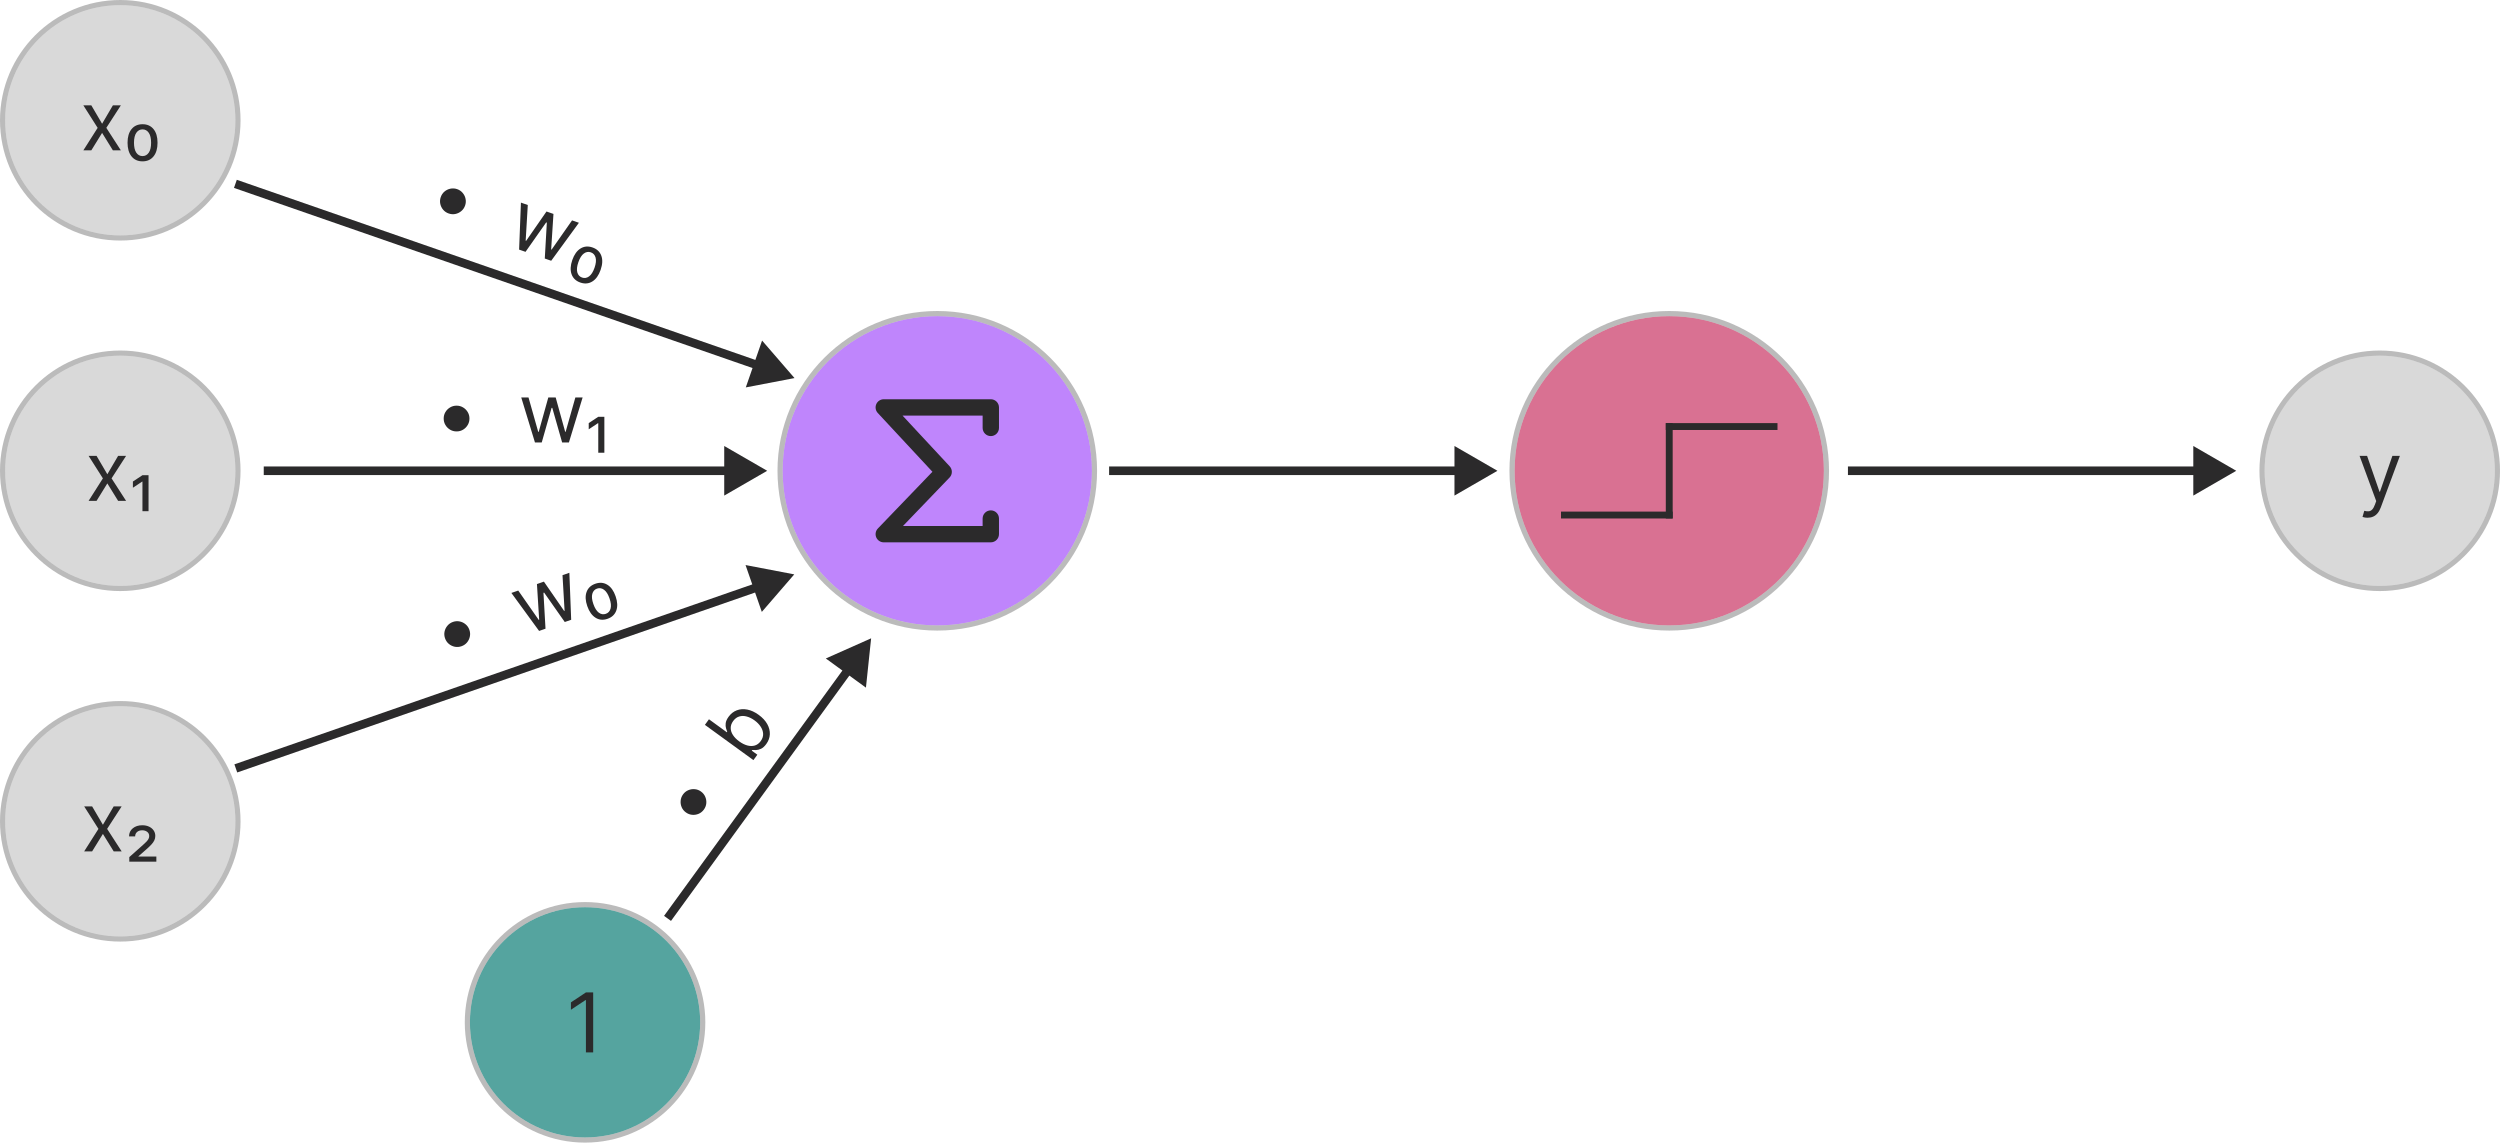
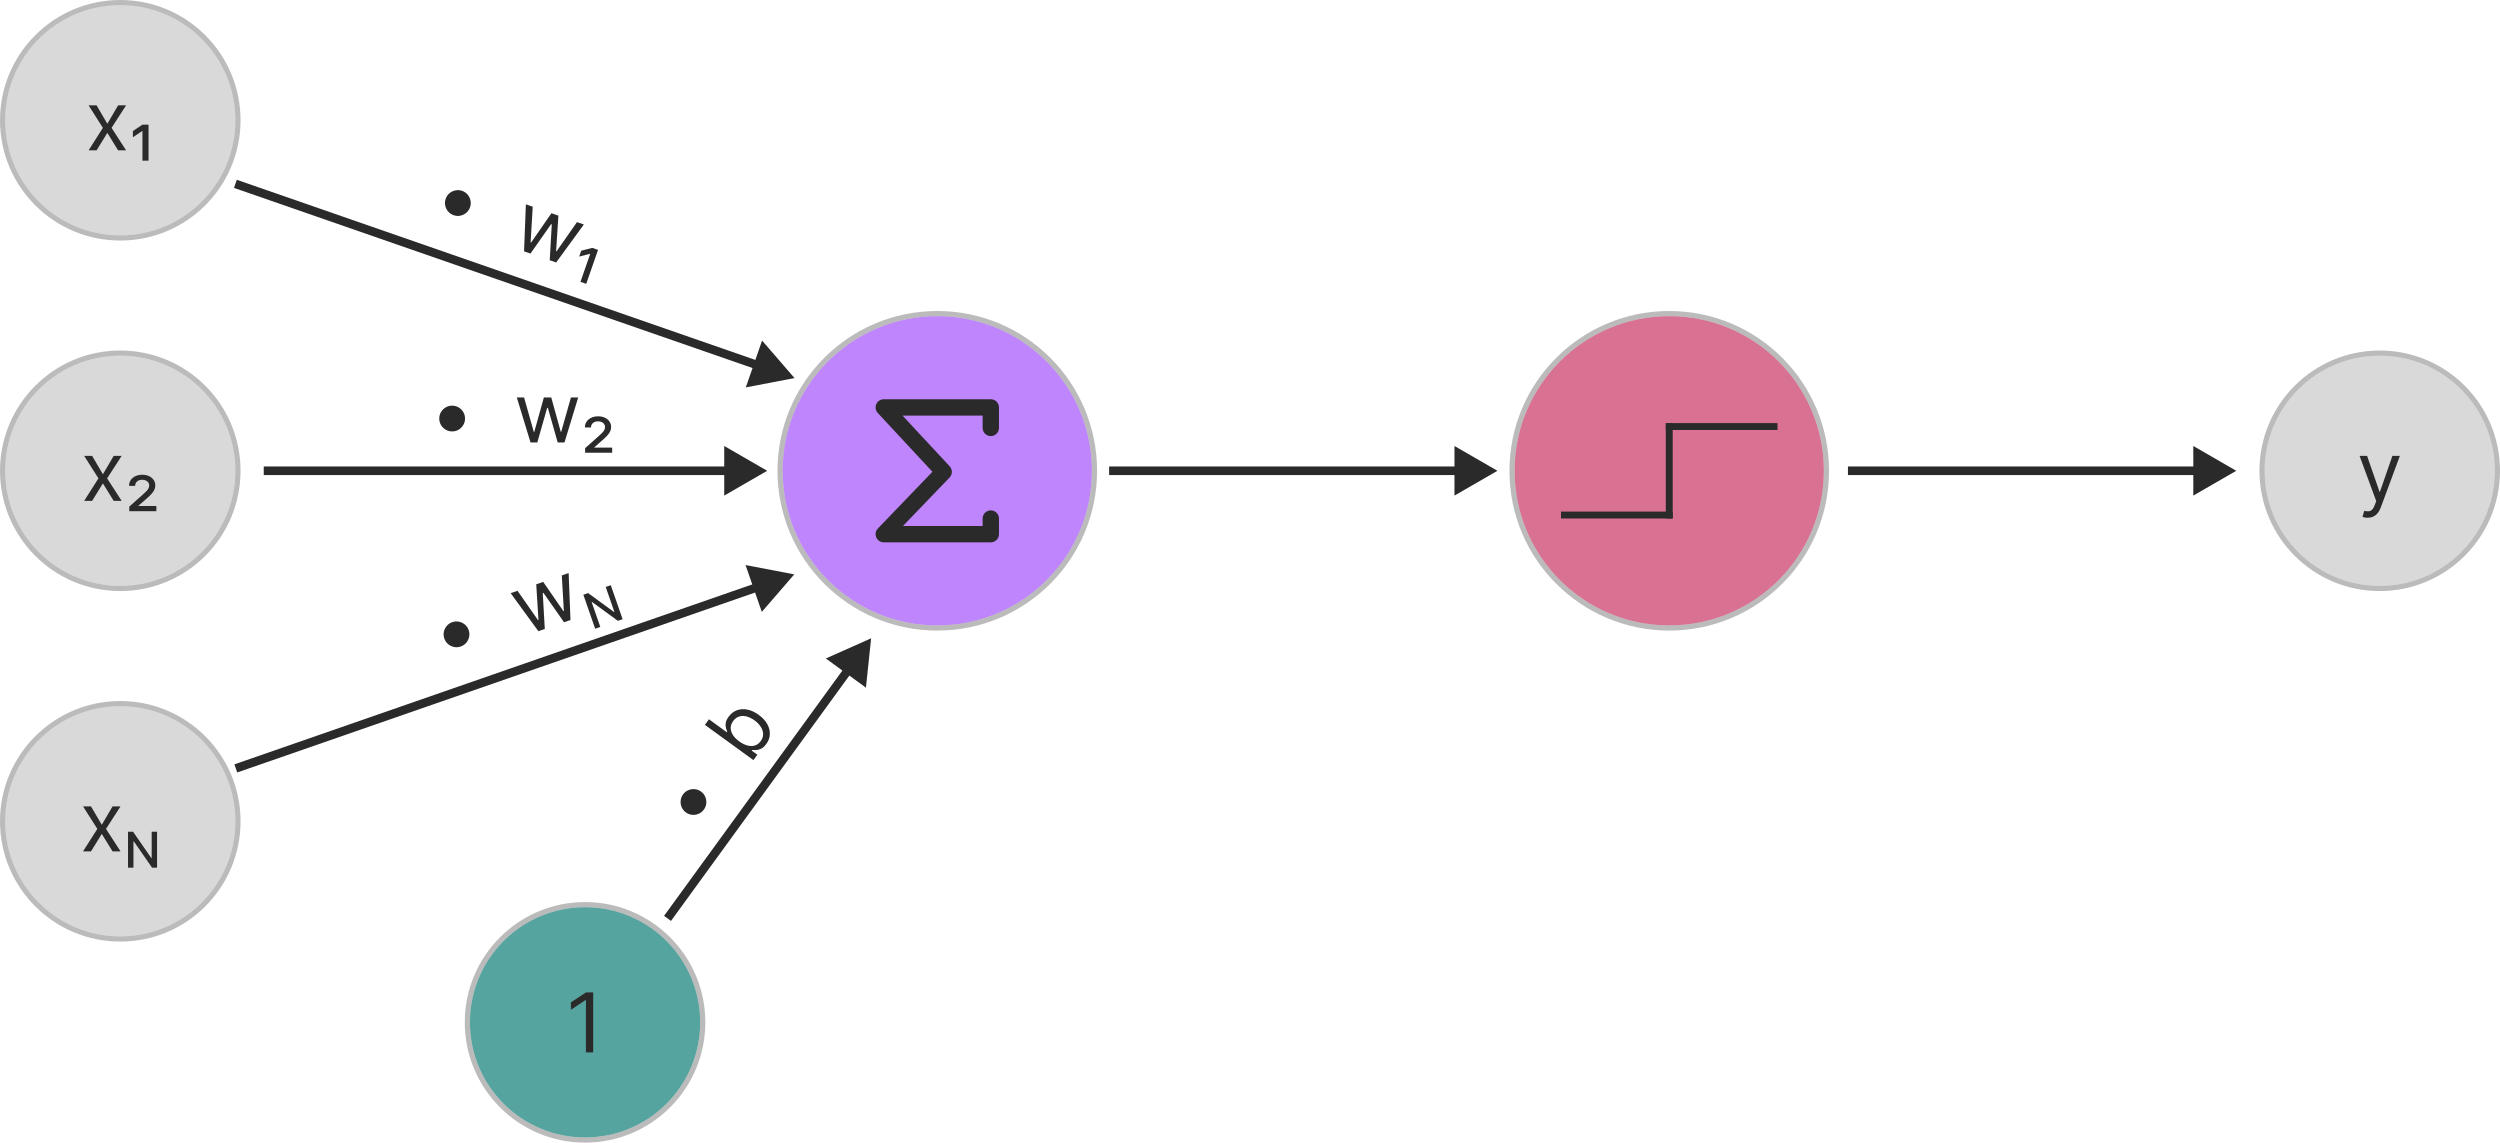
<svg xmlns="http://www.w3.org/2000/svg" width="2910" height="1330" viewBox="0 0 2910 1330" fill="none">
  <rect x="6" y="6" width="268" height="268" rx="134" fill="#D9D9D9" />
  <rect x="3" y="3" width="274" height="274" rx="137" stroke="#404040" stroke-opacity="0.353" stroke-width="6" />
-   <path d="M106.301 122.636L118.847 144.045L131.392 122.636H140.665L123.756 148.818L140.665 175H131.392L118.847 154.682L106.301 175H97.028L113.665 148.818L97.028 122.636H106.301ZM165.918 187.818C160.463 187.818 156.19 185.886 153.099 182.023C150.009 178.182 148.463 172.886 148.463 166.136C148.463 159.386 150.009 154.114 153.099 150.318C156.19 146.5 160.463 144.591 165.918 144.591C171.304 144.591 175.554 146.477 178.668 150.25C181.804 154.023 183.372 159.318 183.372 166.136C183.372 172.955 181.804 178.273 178.668 182.091C175.554 185.909 171.304 187.818 165.918 187.818ZM165.918 181.682C168.918 181.682 171.327 180.364 173.145 177.727C174.963 175.114 175.872 171.25 175.872 166.136C175.872 161.023 174.963 157.159 173.145 154.545C171.327 151.909 168.918 150.591 165.918 150.591C162.918 150.591 160.509 151.909 158.69 154.545C156.872 157.159 155.963 161.023 155.963 166.136C155.963 171.182 156.849 175.034 158.622 177.693C160.418 180.352 162.849 181.682 165.918 181.682Z" fill="#2B2A2B" />
+   <path d="M112.395 122.636L124.94 144.045L137.486 122.636H146.759L129.849 148.818L146.759 175H137.486L124.94 154.682L112.395 175H103.122L119.759 148.818L103.122 122.636H112.395ZM165.807 187V152.568H165.466L154.693 159.727V152.5L165.807 145.136H172.898V187H165.807Z" fill="#2B2A2B" />
  <rect x="6" y="414" width="268" height="268" rx="134" fill="#D9D9D9" />
  <rect x="3" y="411" width="274" height="274" rx="137" stroke="#404040" stroke-opacity="0.353" stroke-width="6" />
-   <path d="M112.395 530.636L124.94 552.045L137.486 530.636H146.759L129.849 556.818L146.759 583H137.486L124.94 562.682L112.395 583H103.122L119.759 556.818L103.122 530.636H112.395ZM165.807 595V560.568H165.466L154.693 567.727V560.5L165.807 553.136H172.898V595H165.807Z" fill="#2B2A2B" />
+   <path d="M107.239 530.636L119.784 552.045L132.33 530.636H141.602L124.693 556.818L141.602 583H132.33L119.784 562.682L107.239 583H97.966L114.602 556.818L97.966 530.636H107.239ZM150.491 595V589.682L166.446 575.5C168.037 574.091 169.366 572.83 170.435 571.716C171.503 570.602 172.31 569.523 172.855 568.477C173.401 567.432 173.673 566.318 173.673 565.136C173.673 563.091 172.889 561.466 171.321 560.261C169.753 559.057 167.81 558.455 165.491 558.455C163.037 558.455 161.06 559.114 159.56 560.432C158.06 561.727 157.31 563.432 157.31 565.545H150.219C150.219 561.659 151.662 558.534 154.548 556.17C157.435 553.784 161.128 552.591 165.628 552.591C168.628 552.591 171.264 553.136 173.537 554.227C175.81 555.295 177.582 556.773 178.855 558.659C180.128 560.523 180.764 562.636 180.764 565C180.764 566.864 180.389 568.591 179.639 570.182C178.889 571.773 177.719 573.42 176.128 575.125C174.537 576.83 172.491 578.773 169.991 580.955L161.128 588.727V589H181.991V595H150.491Z" fill="#2B2A2B" />
  <rect x="6" y="822" width="268" height="268" rx="134" fill="#D9D9D9" />
  <rect x="3" y="819" width="274" height="274" rx="137" stroke="#404040" stroke-opacity="0.353" stroke-width="6" />
-   <path d="M107.239 938.636L119.784 960.045L132.33 938.636H141.602L124.693 964.818L141.602 991H132.33L119.784 970.682L107.239 991H97.966L114.602 964.818L97.966 938.636H107.239ZM150.491 1003V997.682L166.446 983.5C168.037 982.091 169.366 980.83 170.435 979.716C171.503 978.602 172.31 977.523 172.855 976.477C173.401 975.432 173.673 974.318 173.673 973.136C173.673 971.091 172.889 969.466 171.321 968.261C169.753 967.057 167.81 966.455 165.491 966.455C163.037 966.455 161.06 967.114 159.56 968.432C158.06 969.727 157.31 971.432 157.31 973.545H150.219C150.219 969.659 151.662 966.534 154.548 964.17C157.435 961.784 161.128 960.591 165.628 960.591C168.628 960.591 171.264 961.136 173.537 962.227C175.81 963.295 177.582 964.773 178.855 966.659C180.128 968.523 180.764 970.636 180.764 973C180.764 974.864 180.389 976.591 179.639 978.182C178.889 979.773 177.719 981.42 176.128 983.125C174.537 984.83 172.491 986.773 169.991 988.955L161.128 996.727V997H181.991V1003H150.491Z" fill="#2B2A2B" />
-   <path d="M522.278 248.496C519.681 247.594 517.528 246.136 515.822 244.124C514.122 242.09 513.002 239.776 512.459 237.181C511.939 234.594 512.13 232.002 513.032 229.404C513.942 226.785 515.4 224.633 517.405 222.948C519.439 221.248 521.749 220.138 524.336 219.618C526.931 219.076 529.527 219.256 532.124 220.158C534.744 221.068 536.892 222.537 538.57 224.563C540.277 226.576 541.39 228.875 541.911 231.462C542.461 234.035 542.28 236.631 541.37 239.25C540.468 241.848 538.999 243.997 536.965 245.696C534.953 247.403 532.649 248.527 530.055 249.069C527.49 249.597 524.897 249.406 522.278 248.496ZM604.245 290.546L606.36 235.847L614.347 238.621L611.88 280.206L612.395 280.385L636.115 246.185L644.23 249.005L641.551 290.371L642.066 290.55L665.87 256.524L673.857 259.299L641.6 303.525L634.129 300.929L636.512 259.171L635.739 258.902L611.716 293.142L604.245 290.546ZM675.521 328.881C670.368 327.091 666.966 323.864 665.314 319.199C663.655 314.557 663.934 309.048 666.149 302.671C668.364 296.295 671.555 291.822 675.72 289.251C679.893 286.659 684.556 286.258 689.708 288.048C694.796 289.816 698.191 292.993 699.894 297.578C701.619 302.172 701.362 307.688 699.124 314.129C696.887 320.569 693.66 325.078 689.444 327.656C685.25 330.24 680.609 330.649 675.521 328.881ZM677.535 323.084C680.368 324.069 683.077 323.615 685.659 321.721C688.235 319.849 690.361 316.498 692.04 311.667C693.718 306.837 694.127 302.889 693.268 299.823C692.416 296.736 690.573 294.7 687.739 293.716C684.905 292.731 682.197 293.186 679.614 295.079C677.039 296.951 674.912 300.303 673.234 305.133C671.578 309.899 671.15 313.829 671.952 316.922C672.776 320.023 674.636 322.077 677.535 323.084Z" fill="#2B2A2B" />
-   <path d="M537.119 752.24C534.521 753.143 531.929 753.334 529.342 752.813C526.747 752.271 524.433 751.15 522.399 749.451C520.387 747.744 518.929 745.592 518.026 742.994C517.116 740.375 516.925 737.783 517.454 735.217C517.996 732.623 519.12 730.32 520.827 728.307C522.526 726.273 524.675 724.805 527.272 723.902C529.891 722.992 532.488 722.812 535.06 723.362C537.647 723.882 539.947 724.996 541.96 726.703C543.986 728.381 545.455 730.529 546.365 733.148C547.267 735.746 547.447 738.342 546.905 740.936C546.384 743.523 545.274 745.834 543.575 747.868C541.89 749.873 539.738 751.33 537.119 752.24ZM627.499 734.407L595.243 690.18L603.229 687.406L627.078 721.561L627.593 721.382L624.998 679.842L633.113 677.022L656.66 711.138L657.175 710.959L654.753 669.503L662.739 666.728L664.854 721.428L657.383 724.024L633.36 689.784L632.588 690.053L634.97 731.811L627.499 734.407ZM707.189 720.288C702.037 722.079 697.367 721.656 693.179 719.021C688.998 716.407 685.801 711.912 683.585 705.536C681.37 699.16 681.099 693.672 682.773 689.073C684.44 684.452 687.849 681.246 693.001 679.456C698.089 677.688 702.723 678.075 706.903 680.617C711.103 683.151 714.323 687.638 716.561 694.079C718.798 700.519 719.062 706.058 717.353 710.694C715.665 715.322 712.277 718.521 707.189 720.288ZM705.175 714.492C708.009 713.507 709.852 711.471 710.704 708.384C711.564 705.319 711.154 701.371 709.476 696.54C707.798 691.71 705.671 688.359 703.096 686.487C700.513 684.593 697.805 684.139 694.971 685.123C692.137 686.108 690.294 688.144 689.442 691.231C688.582 694.296 688.991 698.244 690.67 703.075C692.326 707.841 694.427 711.189 696.975 713.119C699.543 715.041 702.277 715.499 705.175 714.492Z" fill="#2B2A2B" />
+   <path d="M105.926 938.636L118.472 960.045L131.017 938.636H140.29L123.381 964.818L140.29 991H131.017L118.472 970.682L105.926 991H96.653L113.29 964.818L96.653 938.636H105.926ZM182.82 968.109V1010H177.011L155.718 979.277H155.329V1010H149.009V968.109H154.859L176.172 998.873H176.561V968.109H182.82Z" fill="#2B2A2B" />
+   <path d="M528.034 250.496C525.437 249.594 523.285 248.136 521.578 246.124C519.879 244.09 518.758 241.776 518.216 239.181C517.695 236.594 517.886 234.002 518.788 231.404C519.699 228.785 521.156 226.633 523.161 224.948C525.195 223.248 527.506 222.138 530.093 221.618C532.687 221.076 535.283 221.256 537.881 222.158C540.5 223.068 542.648 224.537 544.326 226.563C546.033 228.576 547.147 230.875 547.667 233.462C548.217 236.035 548.037 238.631 547.127 241.25C546.224 243.848 544.756 245.997 542.722 247.696C540.709 249.403 538.406 250.527 535.811 251.069C533.246 251.597 530.654 251.406 528.034 250.496ZM610.001 292.546L612.117 237.847L620.103 240.621L617.636 282.206L618.151 282.385L641.872 248.185L649.987 251.005L647.307 292.371L647.822 292.55L671.627 258.524L679.613 261.299L647.356 305.525L639.885 302.929L642.268 261.171L641.495 260.902L617.472 295.142L610.001 292.546ZM675.684 328.072L686.985 295.547L686.663 295.435L674.138 298.662L676.51 291.835L689.424 288.527L696.123 290.854L682.383 330.399L675.684 328.072Z" fill="#2B2A2B" />
+   <path d="M536.292 752.527C533.694 753.43 531.102 753.621 528.515 753.1C525.921 752.558 523.607 751.437 521.573 749.738C519.56 748.031 518.102 745.879 517.2 743.281C516.29 740.662 516.099 738.07 516.627 735.505C517.169 732.91 518.294 730.607 520 728.594C521.7 726.56 523.848 725.092 526.446 724.189C529.065 723.279 531.661 723.099 534.234 723.649C536.821 724.169 539.121 725.283 541.133 726.99C543.16 728.668 544.628 730.816 545.538 733.435C546.441 736.033 546.621 738.629 546.079 741.223C545.558 743.81 544.448 746.121 542.749 748.155C541.063 750.16 538.911 751.617 536.292 752.527ZM626.673 734.694L594.416 690.468L602.402 687.693L626.252 721.848L626.767 721.669L624.171 680.129L632.286 677.309L655.833 711.426L656.348 711.247L653.926 669.79L661.912 667.016L664.028 721.715L656.557 724.311L632.534 690.071L631.761 690.34L634.144 732.098L626.673 734.694ZM710.963 681.174L724.712 720.744L719.224 722.651L689.027 700.619L688.66 700.746L698.744 729.767L692.773 731.842L679.024 692.271L684.55 690.351L714.78 712.415L715.147 712.288L705.05 683.228L710.963 681.174Z" fill="#2B2A2B" />
  <path d="M819.325 942.329C817.709 944.553 815.69 946.191 813.27 947.242C810.831 948.279 808.291 948.681 805.651 948.448C803.024 948.197 800.598 947.264 798.373 945.647C796.13 944.017 794.492 941.999 793.46 939.591C792.423 937.152 792.03 934.619 792.281 931.993C792.514 929.352 793.438 926.92 795.055 924.695C796.685 922.452 798.712 920.821 801.138 919.802C803.559 918.752 806.083 918.352 808.709 918.603C811.331 918.822 813.764 919.747 816.007 921.377C818.232 922.993 819.863 925.021 820.9 927.46C821.95 929.881 822.359 932.411 822.127 935.051C821.889 937.66 820.955 940.085 819.325 942.329ZM876.985 884.774L820.501 843.736L825.23 837.227L846.081 852.376L846.482 851.824C846.094 850.812 845.637 849.469 845.111 847.794C844.581 846.089 844.446 844.109 844.707 841.854C844.964 839.569 846.094 837.047 848.097 834.289C850.689 830.721 853.865 828.225 857.626 826.8C861.386 825.374 865.458 825.088 869.839 825.939C874.221 826.791 878.636 828.833 883.086 832.066C887.572 835.326 890.907 838.914 893.089 842.831C895.253 846.735 896.254 850.693 896.093 854.705C895.912 858.704 894.54 862.468 891.975 865.999C889.998 868.72 887.964 870.572 885.874 871.553C883.766 872.522 881.812 873.027 880.013 873.068C878.195 873.095 876.726 873.067 875.606 872.984L875.045 873.757L881.554 878.486L876.985 884.774ZM860.453 862.986C863.652 865.31 866.815 866.892 869.942 867.731C873.05 868.557 875.948 868.57 878.637 867.77C881.306 866.956 883.59 865.244 885.487 862.633C887.464 859.912 888.396 857.12 888.285 854.258C888.168 851.364 887.221 848.569 885.444 845.873C883.661 843.145 881.262 840.686 878.247 838.495C875.268 836.331 872.25 834.84 869.191 834.023C866.128 833.174 863.23 833.161 860.497 833.984C857.758 834.776 855.387 836.551 853.383 839.309C851.46 841.957 850.514 844.669 850.548 847.446C850.562 850.21 851.431 852.92 853.153 855.576C854.857 858.218 857.29 860.688 860.453 862.986Z" fill="#2B2A2B" />
-   <path d="M531.453 502.182C528.703 502.182 526.192 501.511 523.919 500.17C521.646 498.807 519.828 496.989 518.464 494.716C517.124 492.443 516.453 489.932 516.453 487.182C516.453 484.409 517.124 481.898 518.464 479.648C519.828 477.375 521.646 475.568 523.919 474.227C526.192 472.864 528.703 472.182 531.453 472.182C534.226 472.182 536.737 472.864 538.987 474.227C541.26 475.568 543.067 477.375 544.408 479.648C545.771 481.898 546.453 484.409 546.453 487.182C546.453 489.932 545.771 492.443 544.408 494.716C543.067 496.989 541.26 498.807 538.987 500.17C536.737 501.511 534.226 502.182 531.453 502.182ZM622.68 515L606.726 462.636H615.18L626.499 502.727H627.044L638.226 462.636H646.817L657.862 502.591H658.408L669.726 462.636H678.18L662.226 515H654.317L642.862 474.773H642.044L630.589 515H622.68ZM696.385 527V492.568H696.044L685.271 499.727V492.5L696.385 485.136H703.476V527H696.385Z" fill="#2B2A2B" />
+   <path d="M526.297 502.182C523.547 502.182 521.036 501.511 518.763 500.17C516.49 498.807 514.672 496.989 513.308 494.716C511.967 492.443 511.297 489.932 511.297 487.182C511.297 484.409 511.967 481.898 513.308 479.648C514.672 477.375 516.49 475.568 518.763 474.227C521.036 472.864 523.547 472.182 526.297 472.182C529.07 472.182 531.581 472.864 533.831 474.227C536.104 475.568 537.911 477.375 539.251 479.648C540.615 481.898 541.297 484.409 541.297 487.182C541.297 489.932 540.615 492.443 539.251 494.716C537.911 496.989 536.104 498.807 533.831 500.17C531.581 501.511 529.07 502.182 526.297 502.182ZM617.524 515L601.57 462.636H610.024L621.342 502.727H621.888L633.07 462.636H641.661L652.706 502.591H653.251L664.57 462.636H673.024L657.07 515H649.161L637.706 474.773H636.888L625.433 515H617.524ZM681.07 527V521.682L697.024 507.5C698.615 506.091 699.945 504.83 701.013 503.716C702.081 502.602 702.888 501.523 703.433 500.477C703.979 499.432 704.251 498.318 704.251 497.136C704.251 495.091 703.467 493.466 701.899 492.261C700.331 491.057 698.388 490.455 696.07 490.455C693.615 490.455 691.638 491.114 690.138 492.432C688.638 493.727 687.888 495.432 687.888 497.545H680.797C680.797 493.659 682.24 490.534 685.126 488.17C688.013 485.784 691.706 484.591 696.206 484.591C699.206 484.591 701.842 485.136 704.115 486.227C706.388 487.295 708.161 488.773 709.433 490.659C710.706 492.523 711.342 494.636 711.342 497C711.342 498.864 710.967 500.591 710.217 502.182C709.467 503.773 708.297 505.42 706.706 507.125C705.115 508.83 703.07 510.773 700.57 512.955L691.706 520.727V521H712.57V527H681.07Z" fill="#2B2A2B" />
  <rect x="2636" y="414" width="268" height="268" rx="134" fill="#D9D9D9" />
  <rect x="2633" y="411" width="274" height="274" rx="137" stroke="#404040" stroke-opacity="0.353" stroke-width="6" />
  <path d="M2755.83 602.636C2754.46 602.636 2753.25 602.523 2752.18 602.295C2751.11 602.091 2750.37 601.886 2749.96 601.682L2752.01 594.591C2753.96 595.091 2755.69 595.273 2757.19 595.136C2758.69 595 2760.02 594.33 2761.18 593.125C2762.36 591.943 2763.44 590.023 2764.42 587.364L2765.92 583.273L2746.55 530.636H2755.28L2769.74 572.364H2770.28L2784.74 530.636H2793.46L2771.24 590.636C2770.24 593.341 2769 595.58 2767.52 597.352C2766.04 599.148 2764.33 600.477 2762.37 601.341C2760.44 602.205 2758.26 602.636 2755.83 602.636Z" fill="#2B2A2B" />
  <rect x="547" y="1056" width="268" height="268" rx="134" fill="#55A49F" />
  <rect x="544" y="1053" width="274" height="274" rx="137" stroke="#404040" stroke-opacity="0.353" stroke-width="6" />
  <path d="M690.46 1155.18V1225H682.006V1164.05H681.597L664.551 1175.36V1166.77L682.006 1155.18H690.46Z" fill="#2B2A2B" />
  <rect x="911" y="368" width="360" height="360" rx="180" fill="#BF85FC" />
  <rect x="908" y="365" width="366" height="366" rx="183" stroke="#404040" stroke-opacity="0.353" stroke-width="6" />
  <path d="M1143.78 498.099V483.757H1050.56L1105.41 542.755C1108.84 546.453 1108.8 552.201 1105.3 555.836L1051.07 612.244H1143.77V603.582C1143.77 598.334 1148.04 594.064 1153.29 594.064C1158.54 594.064 1162.82 598.334 1162.82 603.582V621.761C1162.82 627.011 1158.54 631.284 1153.29 631.284H1028.7C1024.88 631.284 1021.44 629.012 1019.95 625.493C1018.45 621.975 1019.19 617.921 1021.84 615.164L1085.34 549.129L1021.73 480.72C1019.15 477.944 1018.47 473.909 1019.98 470.434C1021.49 466.961 1024.92 464.716 1028.7 464.716H1153.3C1158.54 464.716 1162.82 468.986 1162.82 474.238V498.099C1162.82 503.348 1158.55 507.62 1153.3 507.62C1148.05 507.62 1143.78 503.35 1143.78 498.099Z" fill="#2B2A2B" />
  <rect x="1763" y="368" width="360" height="360" rx="180" fill="#D97192" />
  <rect x="1760" y="365" width="366" height="366" rx="183" stroke="#404040" stroke-opacity="0.353" stroke-width="6" />
  <line x1="1817" y1="599.5" x2="1947" y2="599.5" stroke="#2B2A2B" stroke-width="8" />
  <line x1="1939" y1="496.5" x2="2069" y2="496.5" stroke="#2B2A2B" stroke-width="8" />
  <line x1="1943" y1="492.5" x2="1943" y2="603.5" stroke="#2B2A2B" stroke-width="8" />
  <path d="M1014 743L961.249 766.467L1007.95 800.417L1014 743ZM777 1069L781.044 1071.94L991.583 782.338L987.539 779.398L983.495 776.458L772.956 1066.06L777 1069Z" fill="#2B2A2B" />
  <path d="M924.508 668.575L867.803 657.716L886.752 712.253L924.508 668.575ZM274.492 894.425L276.133 899.149L883.642 688.067L882.001 683.344L880.36 678.621L272.851 889.702L274.492 894.425Z" fill="#2B2A2B" />
  <path d="M924.816 440.084L887.058 396.408L868.112 450.946L924.816 440.084ZM274 214L272.359 218.723L880.667 430.04L882.308 425.317L883.949 420.594L275.641 209.277L274 214Z" fill="#2B2A2B" />
  <path d="M893 548L843 519.132V576.868L893 548ZM307 548V553H848V548V543H307V548Z" fill="#2B2A2B" />
  <path d="M1743 548L1693 519.132V576.868L1743 548ZM1291 548V553H1698V548V543H1291V548Z" fill="#2B2A2B" />
  <path d="M2603 548L2553 519.132V576.868L2603 548ZM2151 548V553H2558V548V543H2151V548Z" fill="#2B2A2B" />
</svg>
